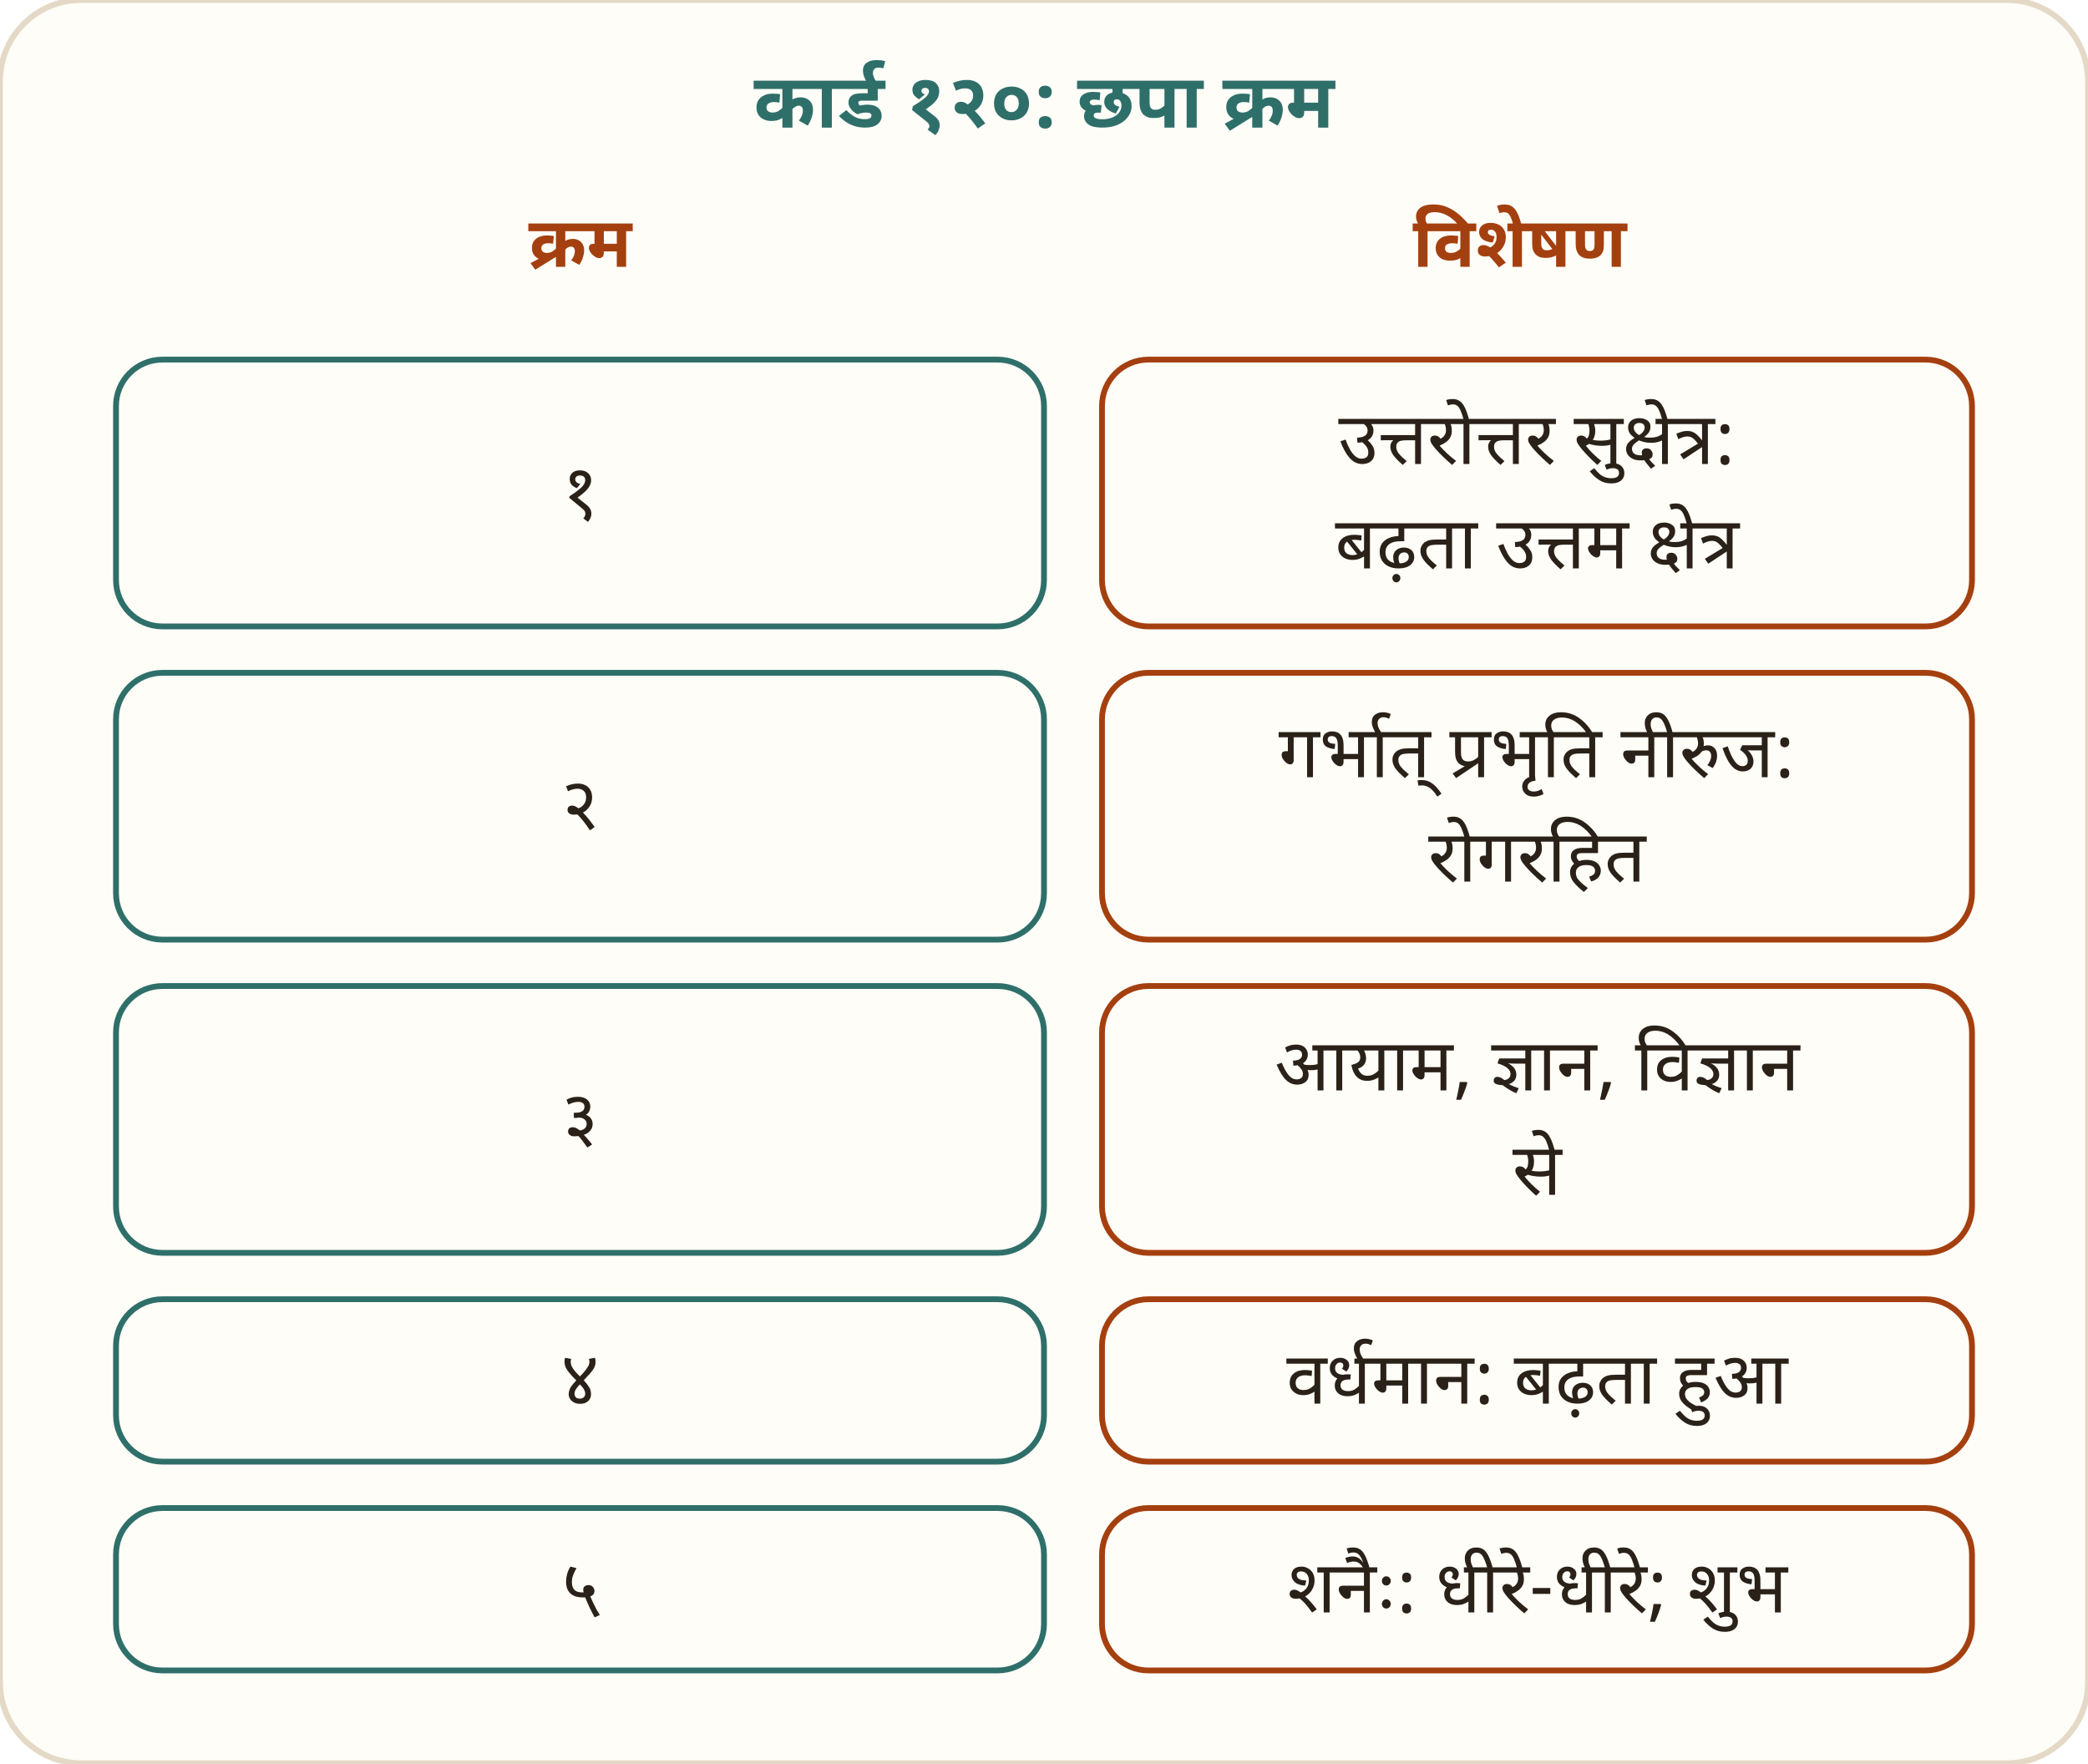
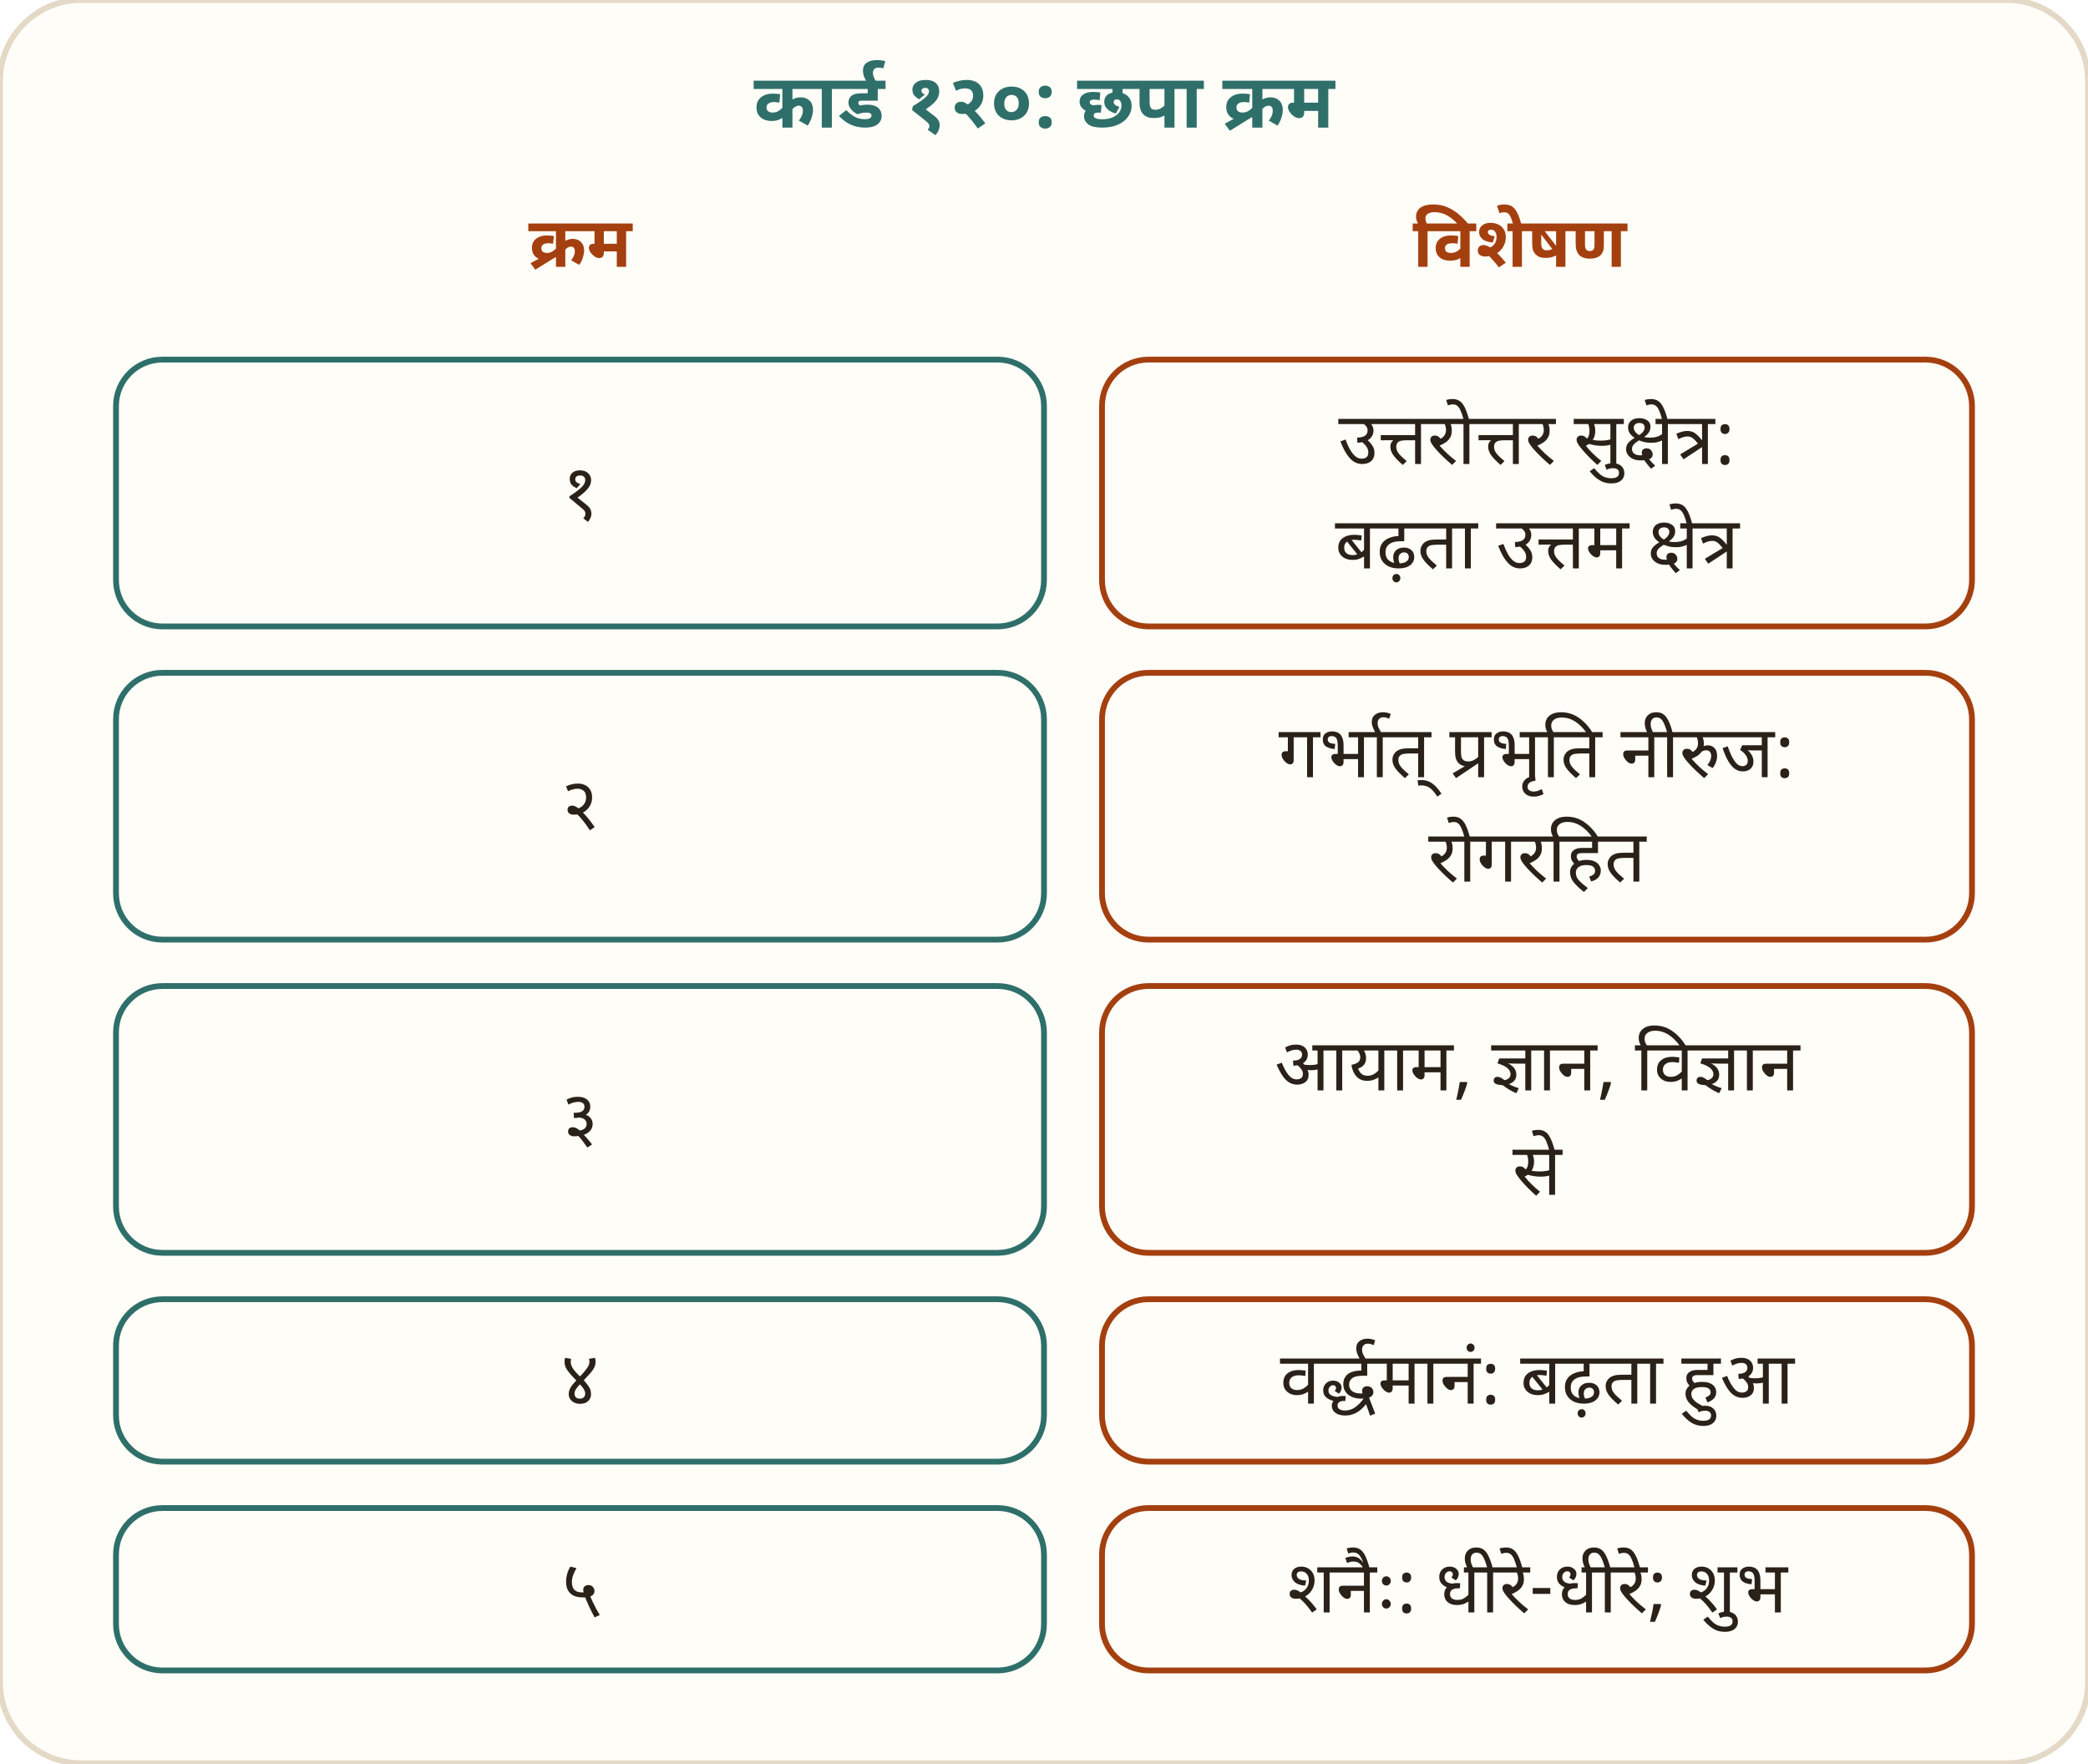
<svg xmlns="http://www.w3.org/2000/svg" viewBox="0 0 360 304" role="img">
  <rect width="360" height="304" rx="14" fill="#fffdf8" stroke="#e4d9c6" />
  <text x="180" y="22" font-family="'Noto Sans Devanagari','Mukta','Nirmala UI','Mangal',sans-serif" font-size="13" font-weight="700" fill="#2f6f6a" text-anchor="middle">कार्ड १२०: छपा क्रम</text>
  <text x="100" y="46" font-family="'Noto Sans Devanagari','Mukta','Nirmala UI','Mangal',sans-serif" font-size="12" font-weight="700" fill="#a4400f" text-anchor="middle">क्रम</text>
  <text x="262" y="46" font-family="'Noto Sans Devanagari','Mukta','Nirmala UI','Mangal',sans-serif" font-size="12" font-weight="700" fill="#a4400f" text-anchor="middle">विशेषण</text>
  <rect x="20" y="62" width="160" height="46" rx="8" fill="#fffdf8" stroke="#2f6f6a" />
  <text x="100.0" y="89.0" font-family="'Noto Sans Devanagari','Mukta','Nirmala UI','Mangal',sans-serif" font-size="12.5" font-weight="500" fill="#2a2118" text-anchor="middle">१</text>
  <rect x="190" y="62" width="150" height="46" rx="8" fill="#fffdf8" stroke="#a4400f" />
  <text x="265.0" y="80.0" font-family="'Noto Sans Devanagari','Mukta','Nirmala UI','Mangal',sans-serif" font-size="12.5" font-weight="500" fill="#2a2118" text-anchor="middle">उत्तरोत्तर सुक्षेत्र:</text>
  <text x="265.0" y="98.0" font-family="'Noto Sans Devanagari','Mukta','Nirmala UI','Mangal',sans-serif" font-size="12.5" font-weight="500" fill="#2a2118" text-anchor="middle">बढ़ता उत्तम क्षेत्र</text>
  <rect x="20" y="116" width="160" height="46" rx="8" fill="#fffdf8" stroke="#2f6f6a" />
  <text x="100.0" y="143.0" font-family="'Noto Sans Devanagari','Mukta','Nirmala UI','Mangal',sans-serif" font-size="12.5" font-weight="500" fill="#2a2118" text-anchor="middle">२</text>
  <rect x="190" y="116" width="150" height="46" rx="8" fill="#fffdf8" stroke="#a4400f" />
  <text x="265.0" y="134.0" font-family="'Noto Sans Devanagari','Mukta','Nirmala UI','Mangal',sans-serif" font-size="12.5" font-weight="500" fill="#2a2118" text-anchor="middle">गर्भात् प्रभृति नीरुज:</text>
  <text x="265.0" y="152.0" font-family="'Noto Sans Devanagari','Mukta','Nirmala UI','Mangal',sans-serif" font-size="12.5" font-weight="500" fill="#2a2118" text-anchor="middle">रोगरहित</text>
  <rect x="20" y="170" width="160" height="46" rx="8" fill="#fffdf8" stroke="#2f6f6a" />
  <text x="100.0" y="197.0" font-family="'Noto Sans Devanagari','Mukta','Nirmala UI','Mangal',sans-serif" font-size="12.5" font-weight="500" fill="#2a2118" text-anchor="middle">३</text>
  <rect x="190" y="170" width="150" height="46" rx="8" fill="#fffdf8" stroke="#a4400f" />
  <text x="265.0" y="188.0" font-family="'Noto Sans Devanagari','Mukta','Nirmala UI','Mangal',sans-serif" font-size="12.5" font-weight="500" fill="#2a2118" text-anchor="middle">आयाम, ज्ञान, विज्ञान</text>
  <text x="265.0" y="206.0" font-family="'Noto Sans Devanagari','Mukta','Nirmala UI','Mangal',sans-serif" font-size="12.5" font-weight="500" fill="#2a2118" text-anchor="middle">से</text>
  <rect x="20" y="224" width="160" height="28" rx="8" fill="#fffdf8" stroke="#2f6f6a" />
  <text x="100.0" y="242.0" font-family="'Noto Sans Devanagari','Mukta','Nirmala UI','Mangal',sans-serif" font-size="12.5" font-weight="500" fill="#2a2118" text-anchor="middle">४</text>
  <rect x="190" y="224" width="150" height="28" rx="8" fill="#fffdf8" stroke="#a4400f" />
-   <text x="265.0" y="242.0" font-family="'Noto Sans Devanagari','Mukta','Nirmala UI','Mangal',sans-serif" font-size="12.5" font-weight="500" fill="#2a2118" text-anchor="middle">वर्धमान: बढ़ता हुआ</text>
+   <text x="265.0" y="242.0" font-family="'Noto Sans Devanagari','Mukta','Nirmala UI','Mangal',sans-serif" font-size="12.5" font-weight="500" fill="#2a2118" text-anchor="middle">वर्द्धमानं: बढ़ता हुआ</text>
  <rect x="20" y="260" width="160" height="28" rx="8" fill="#fffdf8" stroke="#2f6f6a" />
  <text x="100.0" y="278.0" font-family="'Noto Sans Devanagari','Mukta','Nirmala UI','Mangal',sans-serif" font-size="12.5" font-weight="500" fill="#2a2118" text-anchor="middle">५</text>
  <rect x="190" y="260" width="150" height="28" rx="8" fill="#fffdf8" stroke="#a4400f" />
  <text x="265.0" y="278.0" font-family="'Noto Sans Devanagari','Mukta','Nirmala UI','Mangal',sans-serif" font-size="12.5" font-weight="500" fill="#2a2118" text-anchor="middle">शनैः: धीरे-धीरे; शुभ</text>
</svg>
